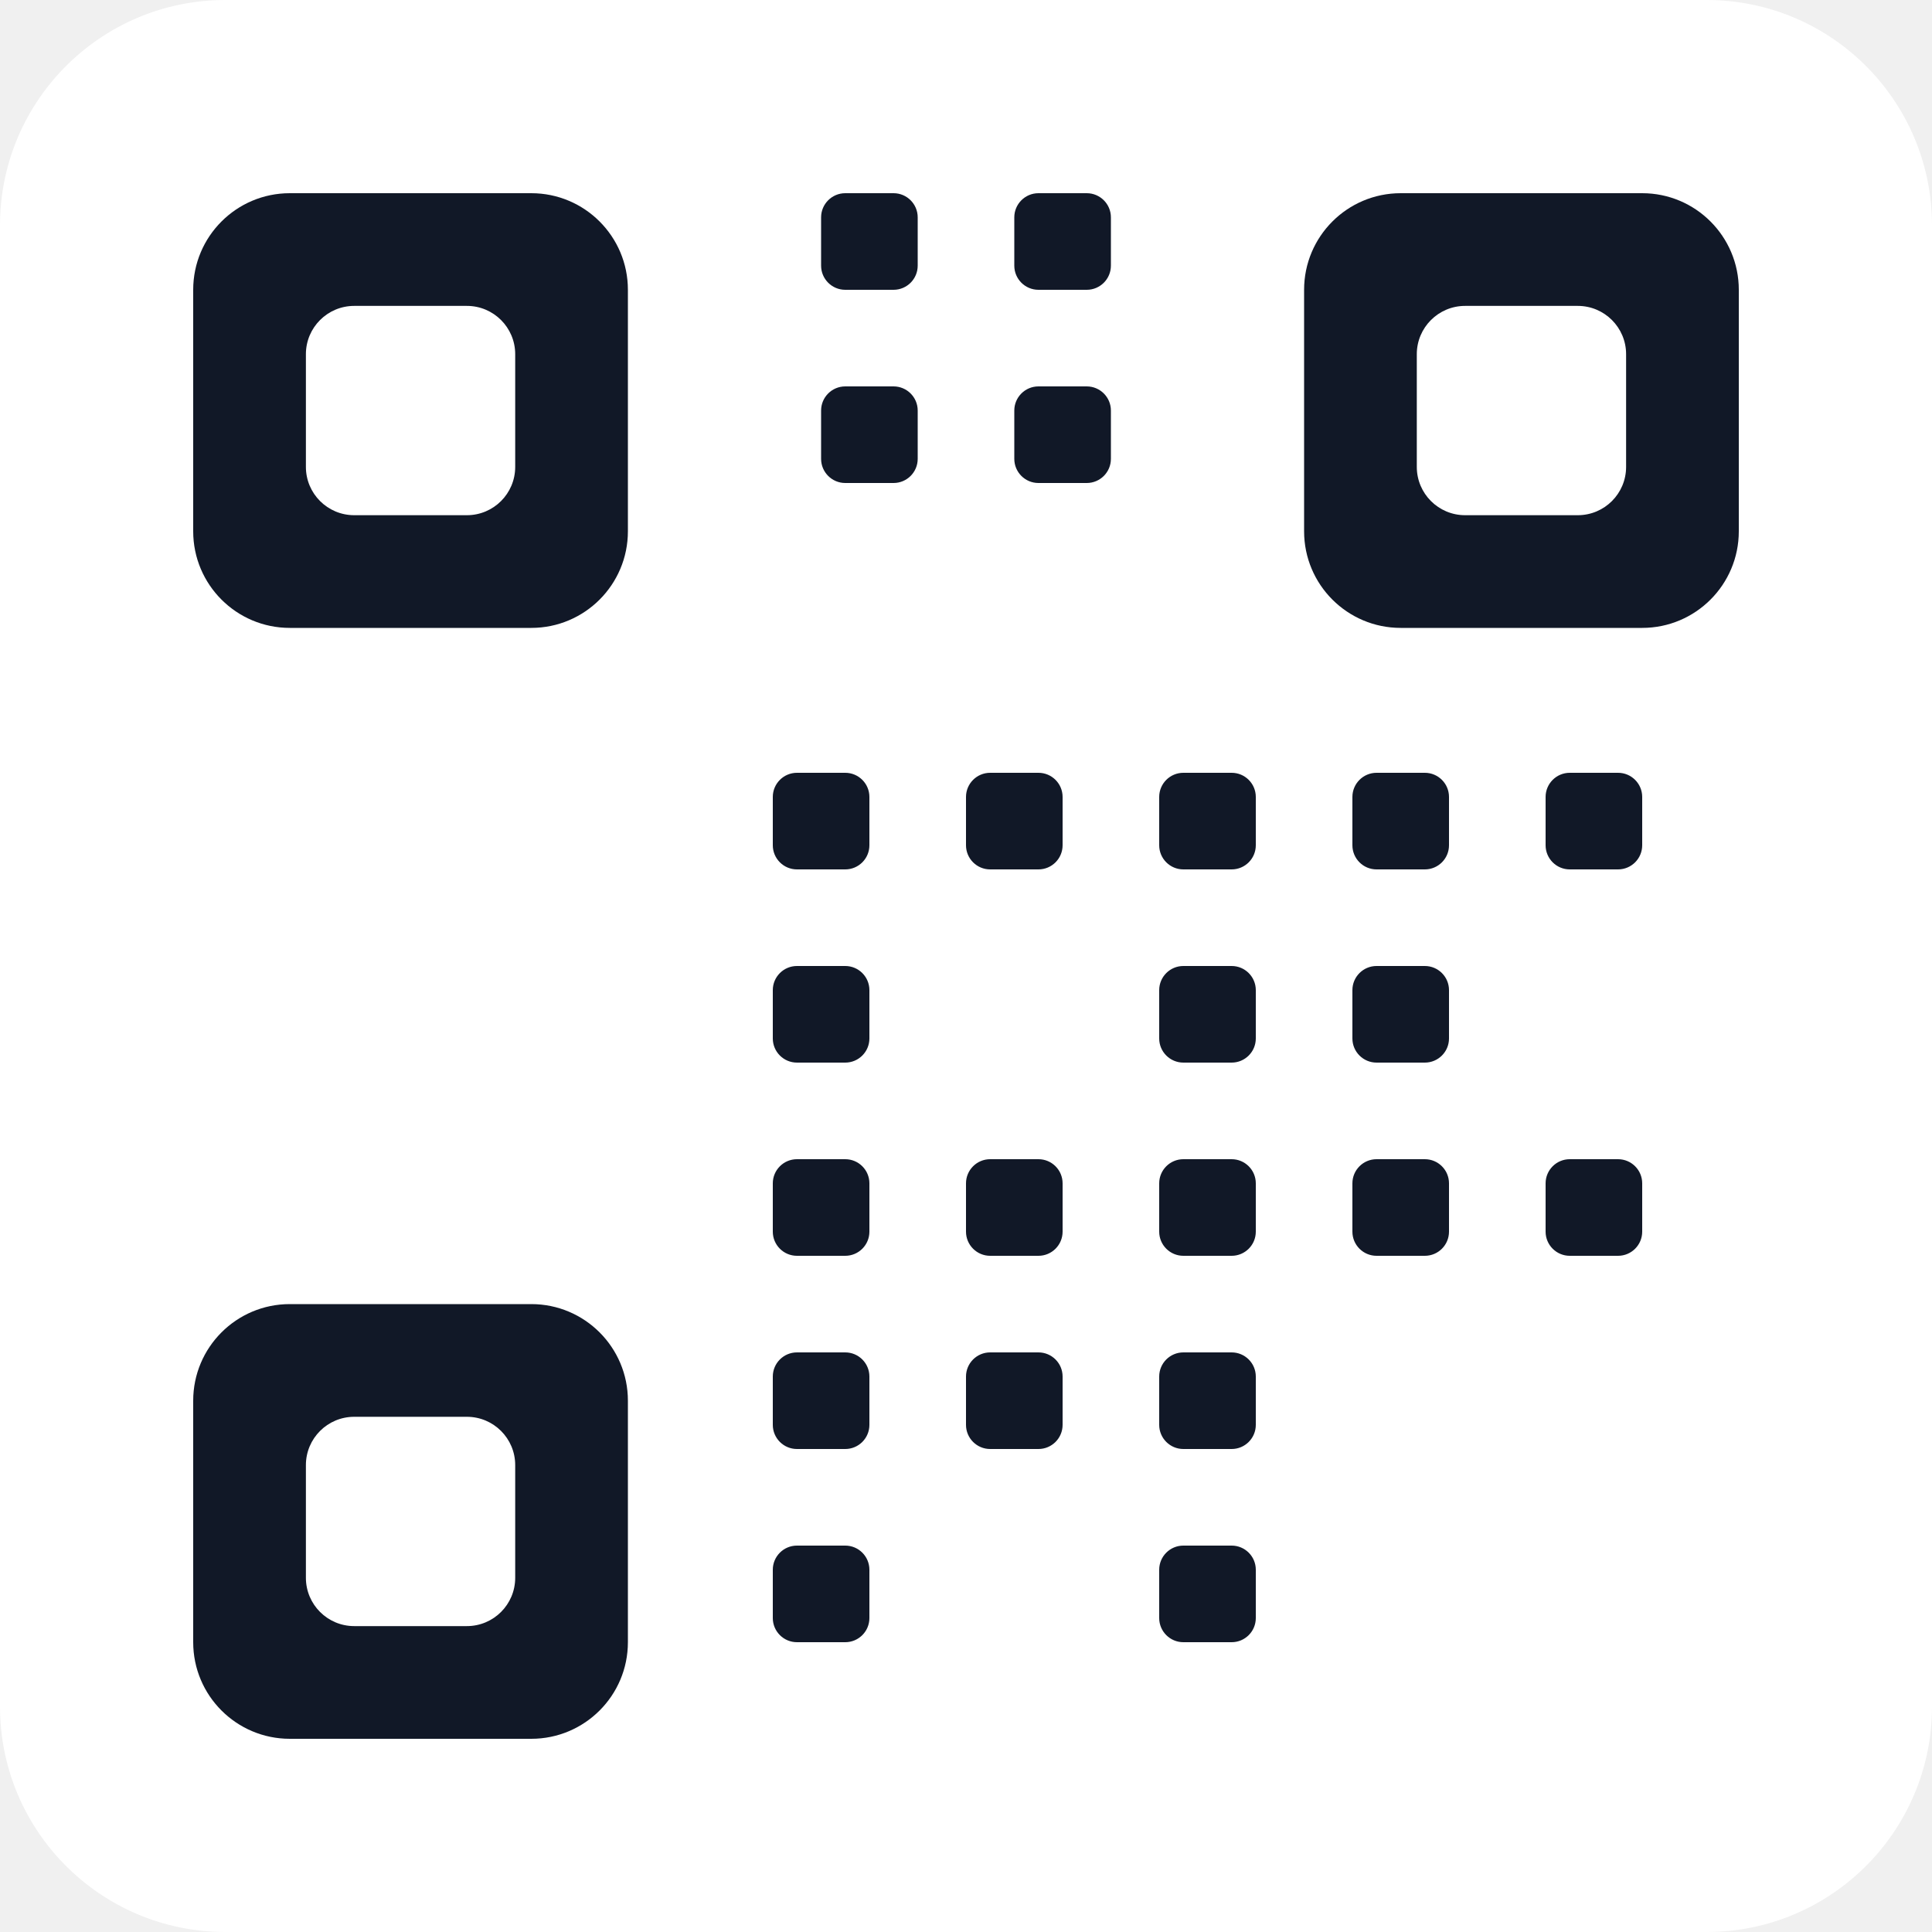
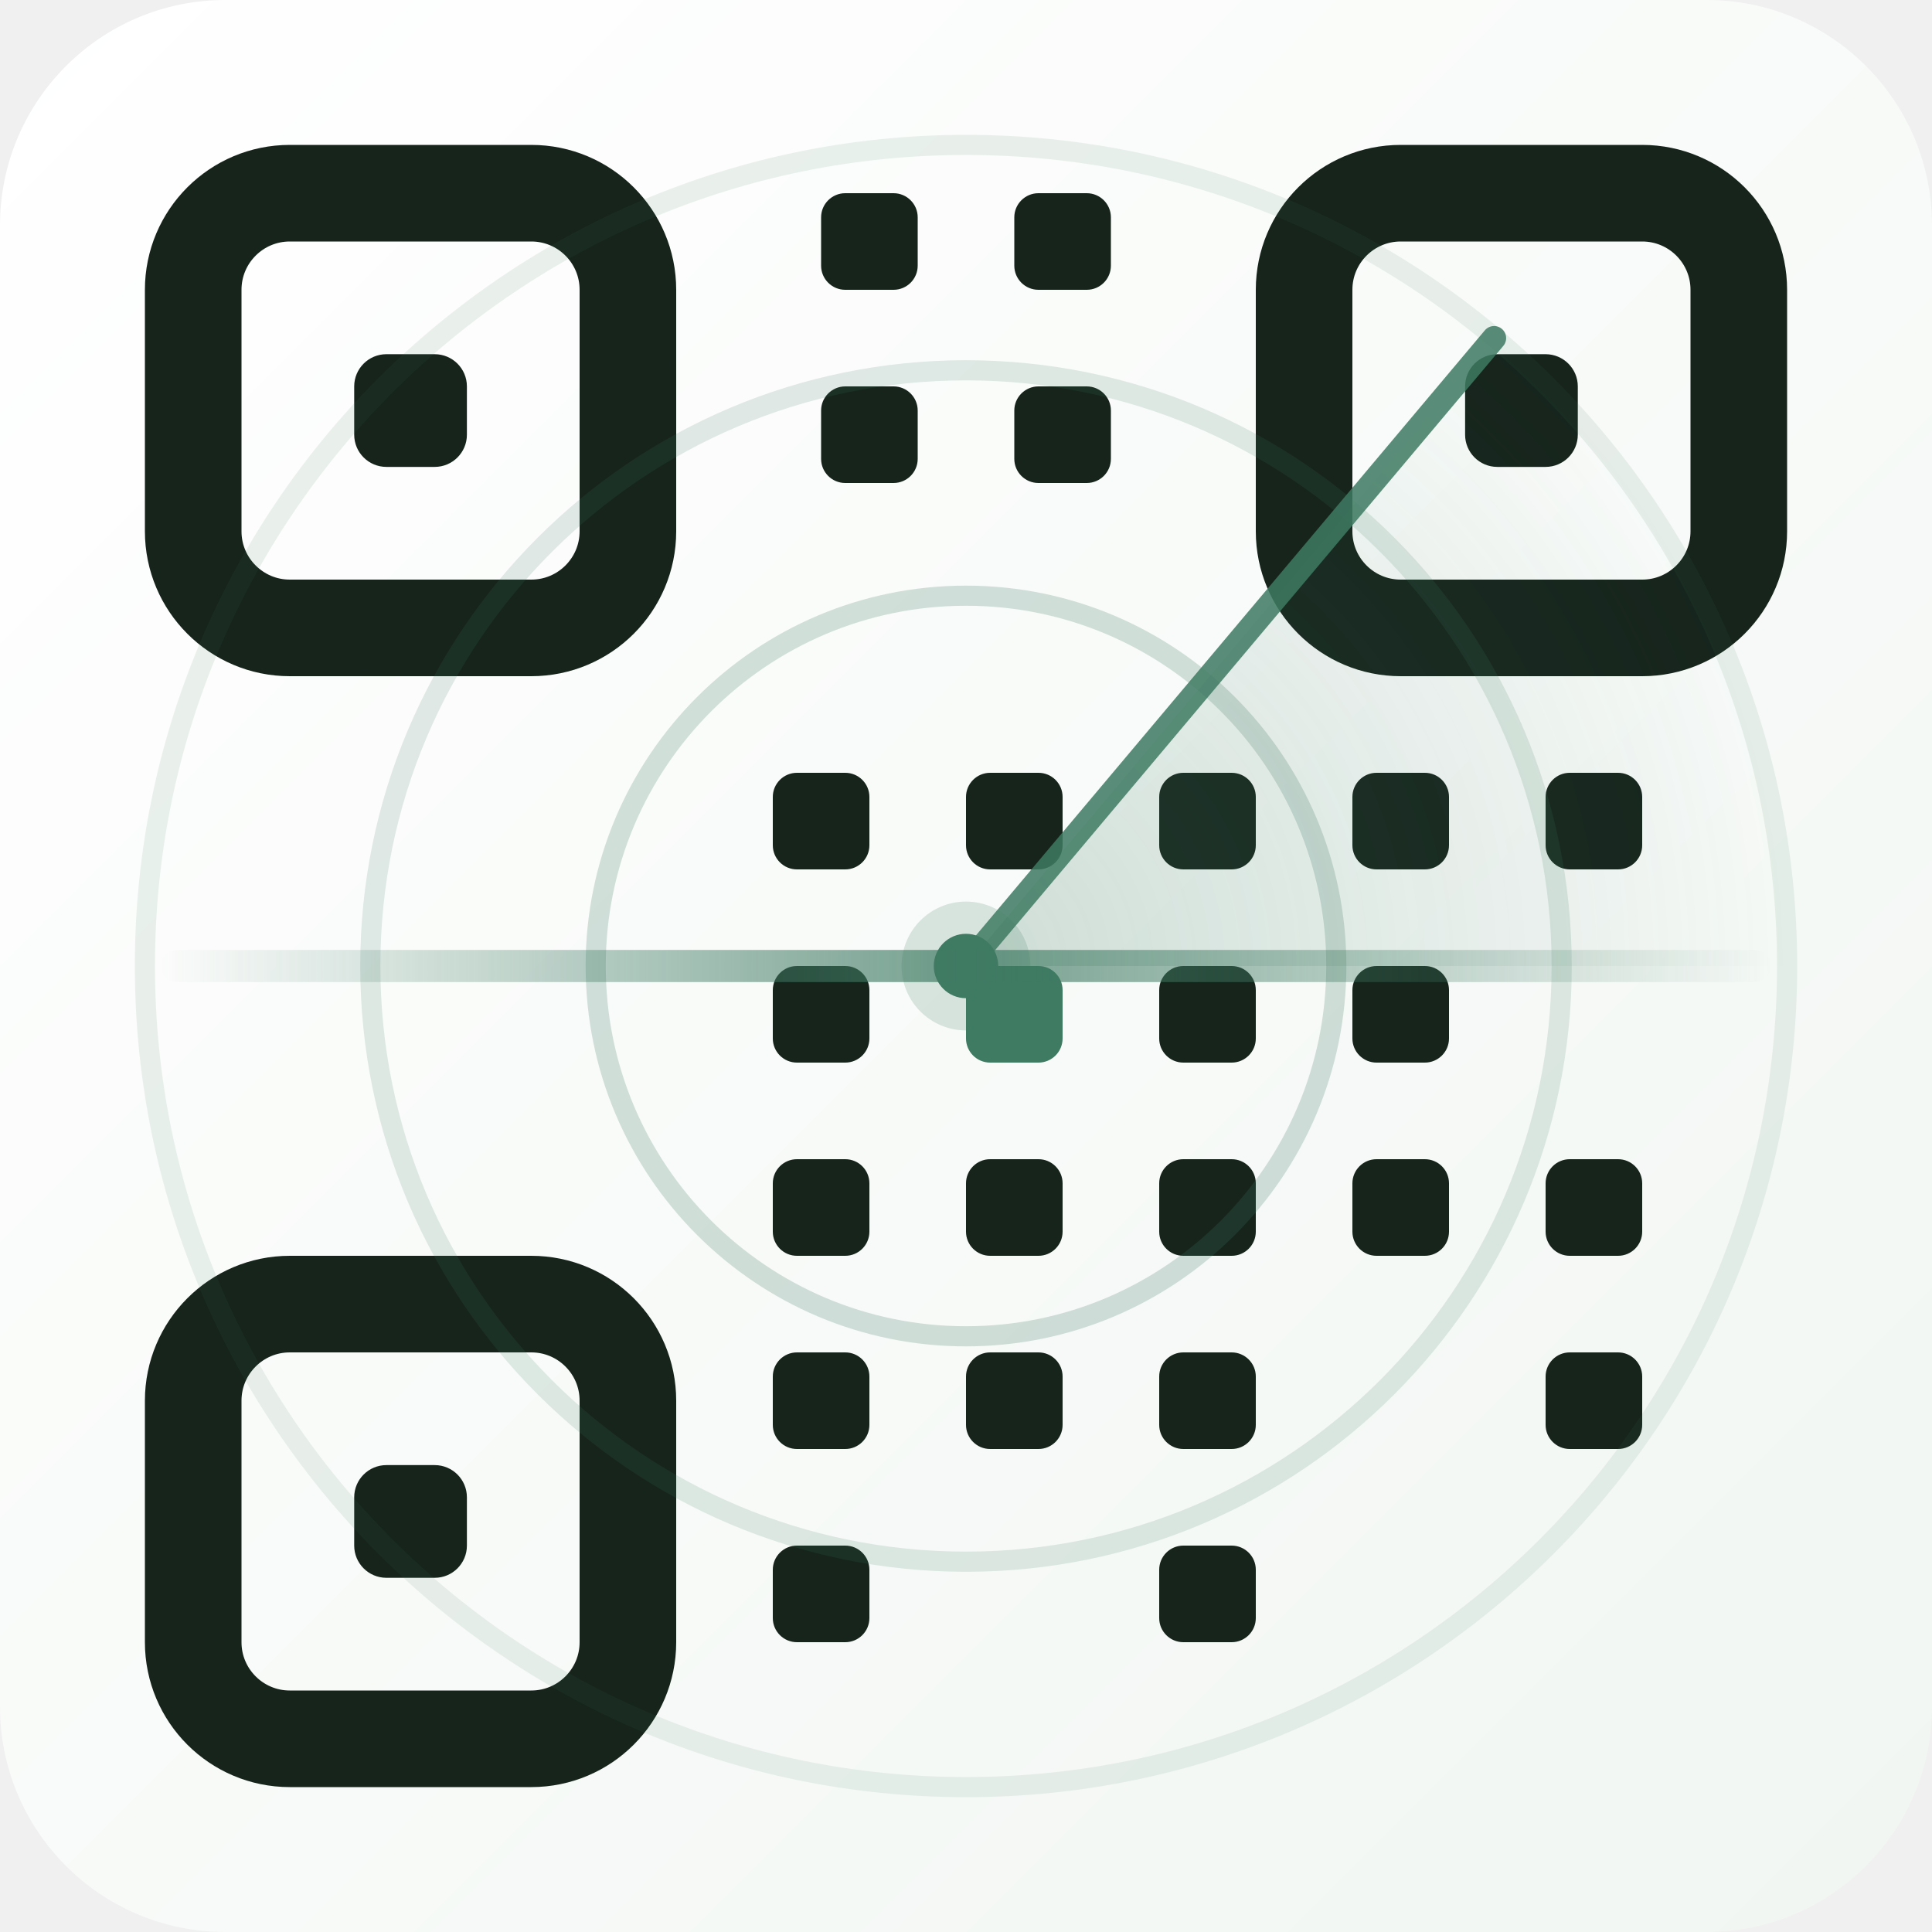
<svg xmlns="http://www.w3.org/2000/svg" width="240" height="240" viewBox="0 0 240 240" fill="none">
-   <rect width="240" height="240" rx="28" fill="white" />
-   <rect x="24" y="24" width="54" height="54" rx="12" fill="#111827" />
-   <rect x="38" y="38" width="26" height="26" rx="6" fill="white" />
-   <rect x="162" y="24" width="54" height="54" rx="12" fill="#111827" />
-   <rect x="176" y="38" width="26" height="26" rx="6" fill="white" />
-   <rect x="24" y="162" width="54" height="54" rx="12" fill="#111827" />
-   <rect x="38" y="176" width="26" height="26" rx="6" fill="white" />
-   <rect x="102" y="24" width="12" height="12" rx="3" fill="#111827" />
-   <rect x="126" y="24" width="12" height="12" rx="3" fill="#111827" />
-   <rect x="102" y="48" width="12" height="12" rx="3" fill="#111827" />
-   <rect x="126" y="48" width="12" height="12" rx="3" fill="#111827" />
-   <rect x="96" y="96" width="12" height="12" rx="3" fill="#111827" />
-   <rect x="120" y="96" width="12" height="12" rx="3" fill="#111827" />
-   <rect x="144" y="96" width="12" height="12" rx="3" fill="#111827" />
-   <rect x="96" y="120" width="12" height="12" rx="3" fill="#111827" />
-   <rect x="144" y="120" width="12" height="12" rx="3" fill="#111827" />
-   <rect x="96" y="144" width="12" height="12" rx="3" fill="#111827" />
-   <rect x="120" y="144" width="12" height="12" rx="3" fill="#111827" />
-   <rect x="144" y="144" width="12" height="12" rx="3" fill="#111827" />
-   <rect x="168" y="96" width="12" height="12" rx="3" fill="#111827" />
-   <rect x="192" y="96" width="12" height="12" rx="3" fill="#111827" />
-   <rect x="168" y="120" width="12" height="12" rx="3" fill="#111827" />
-   <rect x="168" y="144" width="12" height="12" rx="3" fill="#111827" />
-   <rect x="192" y="144" width="12" height="12" rx="3" fill="#111827" />
-   <rect x="96" y="168" width="12" height="12" rx="3" fill="#111827" />
-   <rect x="120" y="168" width="12" height="12" rx="3" fill="#111827" />
-   <rect x="144" y="168" width="12" height="12" rx="3" fill="#111827" />
-   <rect x="96" y="192" width="12" height="12" rx="3" fill="#111827" />
-   <rect x="144" y="192" width="12" height="12" rx="3" fill="#111827" />
+   <rect width="240" height="240" rx="28" fill="url(#sg_bg)" />
+   <g fill="#16241c">
+     <rect x="24" y="24" width="54" height="54" rx="12" fill="none" stroke="#16241c" stroke-width="12" />
+     <rect x="44" y="44" width="14" height="14" rx="4" />
+     <rect x="162" y="24" width="54" height="54" rx="12" fill="none" stroke="#16241c" stroke-width="12" />
+     <rect x="182" y="44" width="14" height="14" rx="4" />
+     <rect x="24" y="162" width="54" height="54" rx="12" fill="none" stroke="#16241c" stroke-width="12" />
+     <rect x="44" y="182" width="14" height="14" rx="4" />
+     <rect x="102" y="24" width="12" height="12" rx="3" />
+     <rect x="126" y="24" width="12" height="12" rx="3" />
+     <rect x="102" y="48" width="12" height="12" rx="3" />
+     <rect x="126" y="48" width="12" height="12" rx="3" />
+     <rect x="96" y="96" width="12" height="12" rx="3" />
+     <rect x="120" y="96" width="12" height="12" rx="3" />
+     <rect x="144" y="96" width="12" height="12" rx="3" />
+     <rect x="96" y="120" width="12" height="12" rx="3" />
+     <rect x="144" y="120" width="12" height="12" rx="3" />
+     <rect x="96" y="144" width="12" height="12" rx="3" />
+     <rect x="120" y="144" width="12" height="12" rx="3" />
+     <rect x="144" y="144" width="12" height="12" rx="3" />
+     <rect x="168" y="96" width="12" height="12" rx="3" />
+     <rect x="192" y="96" width="12" height="12" rx="3" />
+     <rect x="168" y="120" width="12" height="12" rx="3" />
+     <rect x="168" y="144" width="12" height="12" rx="3" />
+     <rect x="192" y="144" width="12" height="12" rx="3" />
+     <rect x="96" y="168" width="12" height="12" rx="3" />
+     <rect x="120" y="168" width="12" height="12" rx="3" />
+     <rect x="144" y="168" width="12" height="12" rx="3" />
+     <rect x="96" y="192" width="12" height="12" rx="3" />
+     <rect x="144" y="192" width="12" height="12" rx="3" />
+     <rect x="192" y="168" width="12" height="12" rx="3" />
+     <rect x="120" y="120" width="12" height="12" rx="3" fill="#3f7a63" />
+   </g>
+   <g fill="none" stroke="#3f7a63">
+     <circle cx="120" cy="120" r="46" stroke-opacity="0.22" stroke-width="2.5" />
+     <circle cx="120" cy="120" r="74" stroke-opacity="0.15" stroke-width="2.5" />
+     <circle cx="120" cy="120" r="102" stroke-opacity="0.10" stroke-width="2.5" />
+   </g>
+   <path d="M120 120 L222 120 A102 102 0 0 0 185.6 42 Z" fill="url(#sg_sweep)" opacity="0.5" />
+   <path d="M120 120 L185.6 42" stroke="#3f7a63" stroke-width="3" stroke-linecap="round" stroke-opacity="0.85" />
+   <circle cx="120" cy="120" r="8" fill="#3f7a63" fill-opacity="0.18" />
+   <circle cx="120" cy="120" r="4" fill="#3f7a63" />
+   <rect x="20" y="118" width="200" height="4" rx="2" fill="url(#sg_scan)" opacity="0.7" />
+   <defs>
+     <linearGradient id="sg_bg" x1="0" y1="0" x2="240" y2="240" gradientUnits="userSpaceOnUse">
+       <stop stop-color="#ffffff" />
+       <stop offset="1" stop-color="#f1f6f2" />
+     </linearGradient>
+     <radialGradient id="sg_sweep" cx="0" cy="0" r="1" gradientUnits="userSpaceOnUse" gradientTransform="translate(120 120) rotate(-25) scale(102)">
+       <stop stop-color="#3f7a63" stop-opacity="0.45" />
+       <stop offset="1" stop-color="#3f7a63" stop-opacity="0" />
+     </radialGradient>
+     <linearGradient id="sg_scan" x1="20" y1="120" x2="220" y2="120" gradientUnits="userSpaceOnUse">
+       <stop stop-color="#3f7a63" stop-opacity="0" />
+       <stop offset="0.5" stop-color="#3f7a63" />
+       <stop offset="1" stop-color="#3f7a63" stop-opacity="0" />
+     </linearGradient>
+   </defs>
</svg>
